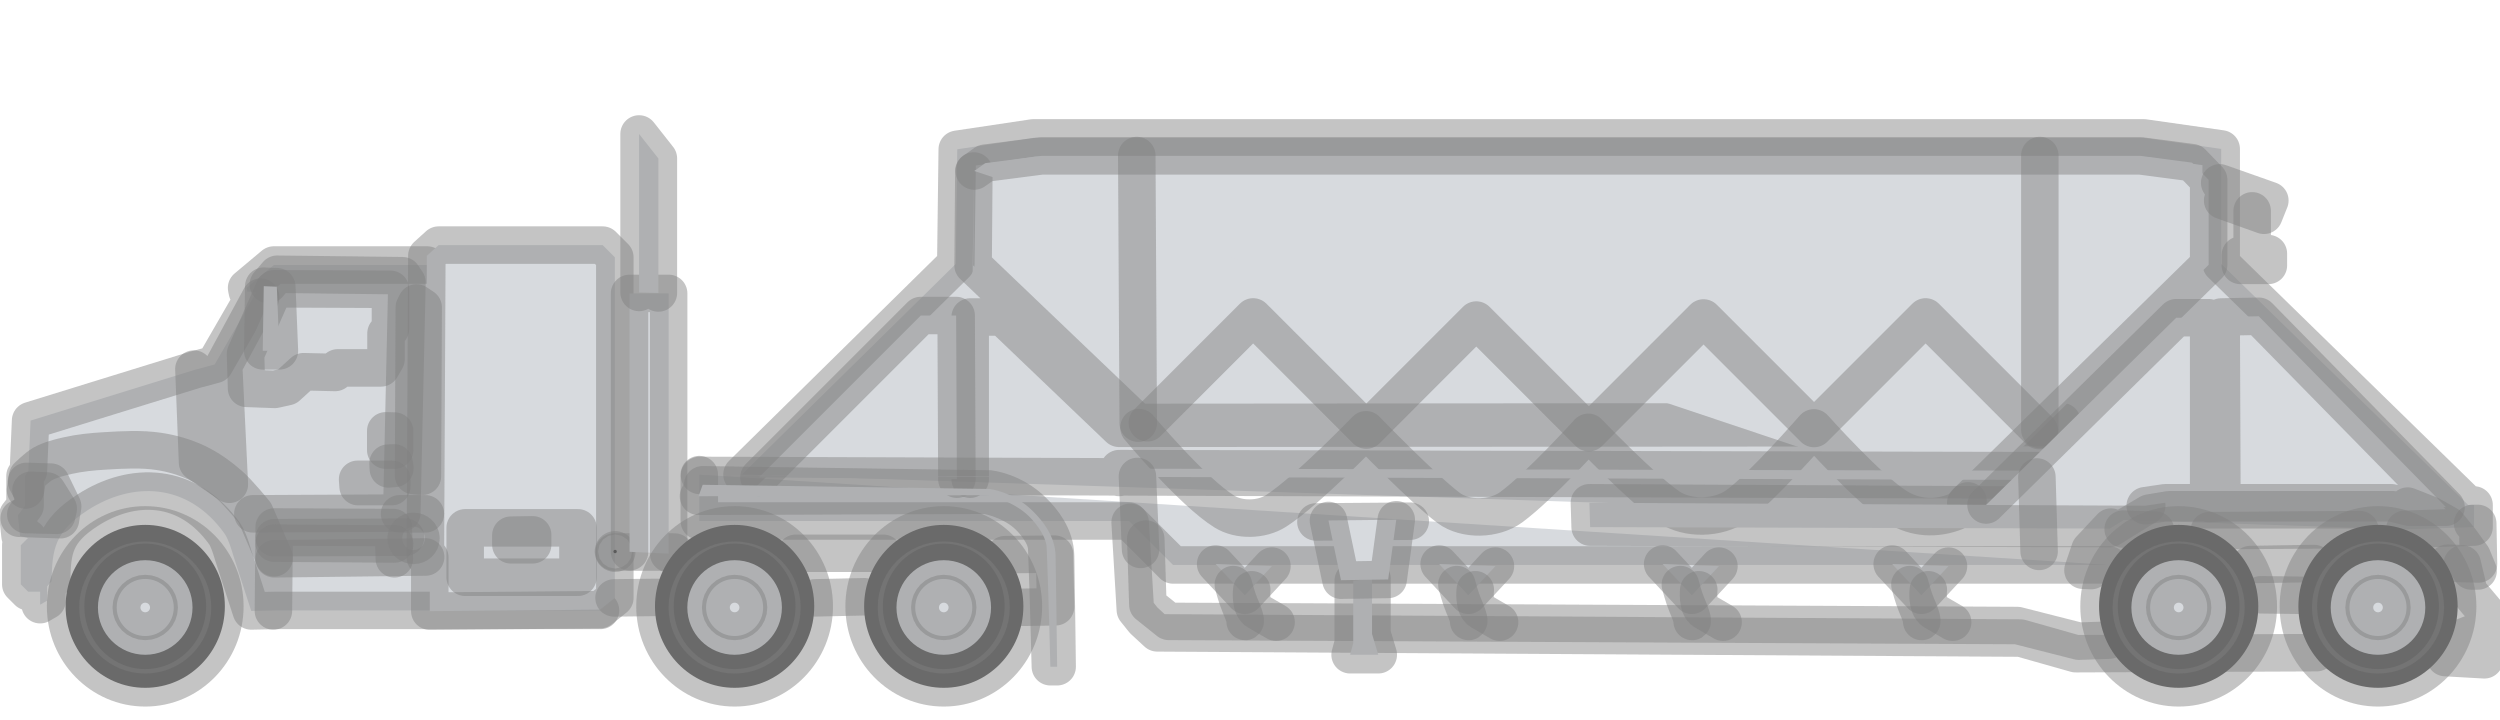
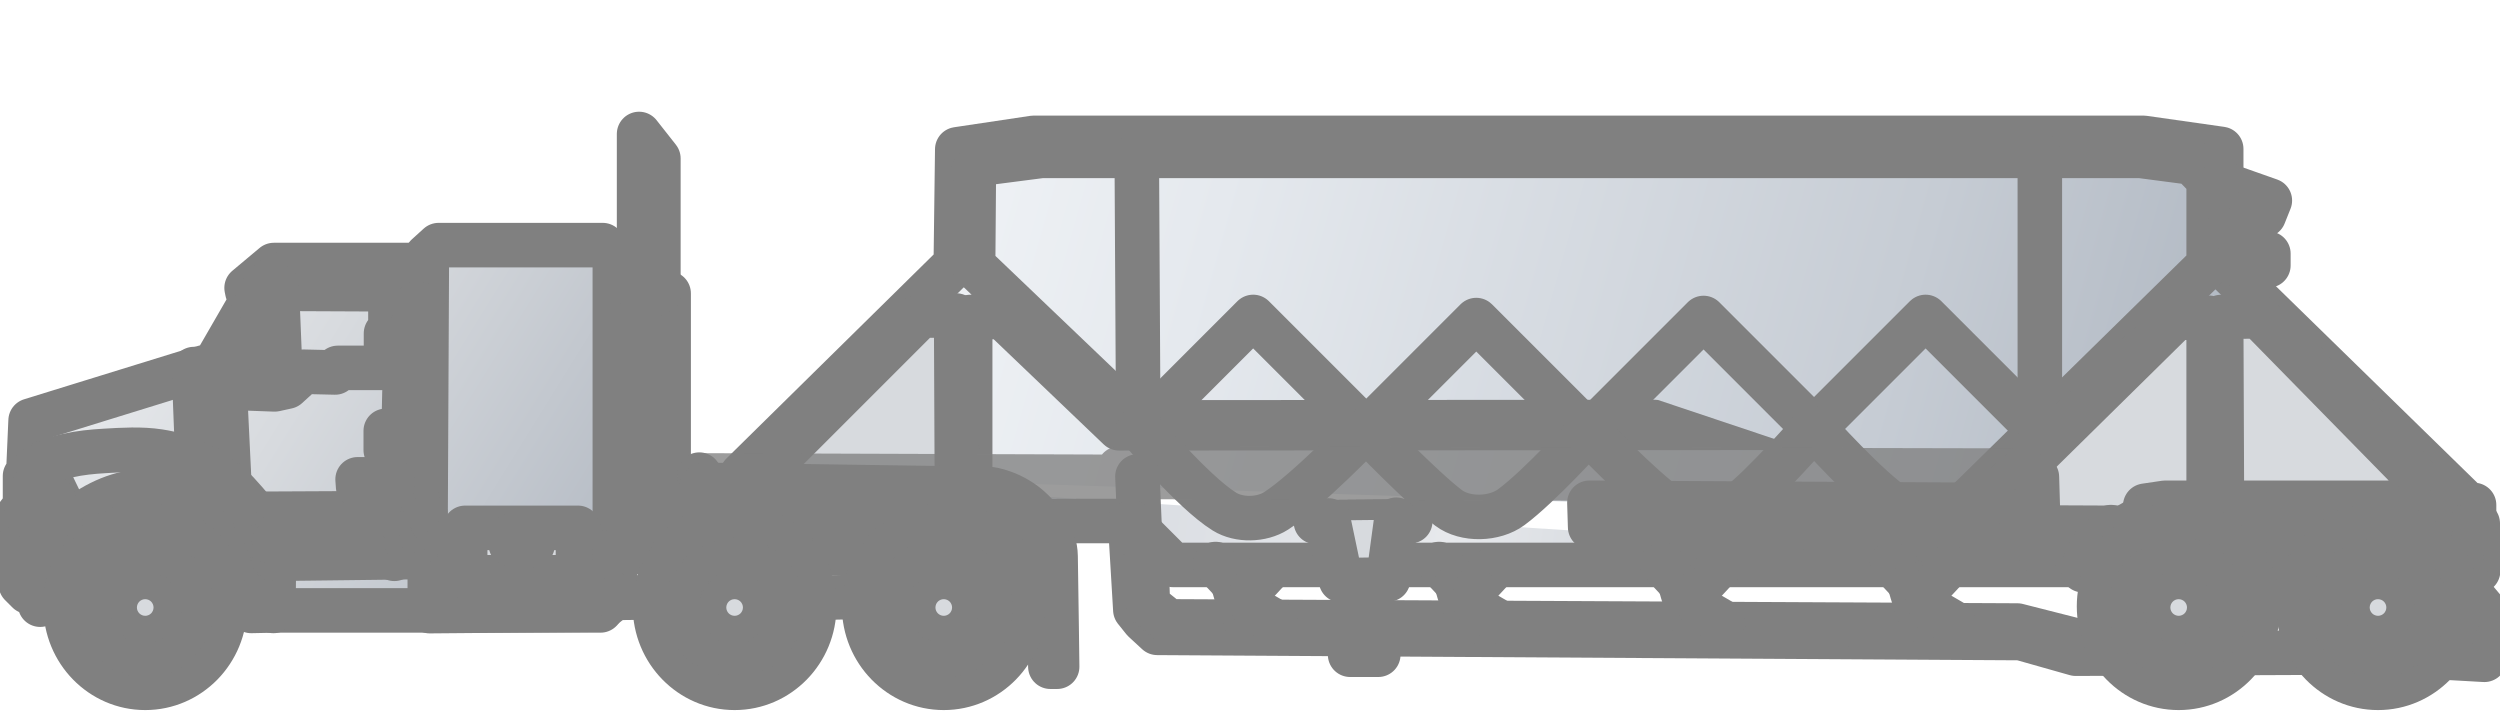
- <svg xmlns="http://www.w3.org/2000/svg" viewBox="0 0 219 63" preserveAspectRatio="xMidYMid meet" kewidth="100" keheight="28.767" eType="TruckSide" stroke="#808080" stroke-width="3.285" stroke-linejoin="round" stroke-linecap="round" fill="#D7DADE">
+ <svg xmlns="http://www.w3.org/2000/svg" viewBox="0 0 219 63" preserveAspectRatio="xMidYMid meet" kewidth="100" keheight="28.767" eType="TruckSide" stroke="#808080" stroke-width="3.9" stroke-linejoin="round" stroke-linecap="round" fill="#D7DADE">
  <defs id="defs1">
    <linearGradient id="linearGradient117">
      <stop id="stop117" offset="0.369" stop-color="#e7e9ec" stop-opacity="1" style="stop-color:#e7e9ec;stop-opacity:1" />
      <stop id="stop118" offset="1" stop-color="#b8bdc4" stop-opacity="0" style="stop-color:#b8bdc4;stop-opacity:0" />
    </linearGradient>
    <linearGradient id="linearGradient112">
      <stop id="stop112" offset="0.564" stop-color="#b8bdc4" stop-opacity="1" style="stop-color:#b8bdc4;stop-opacity:1" />
      <stop id="stop113" offset="0.99" stop-color="#b8bdc4" stop-opacity="0" style="stop-color:#b8bdc4;stop-opacity:0" />
    </linearGradient>
    <linearGradient id="linearGradient110">
      <stop id="stop110" offset="0" stop-color="#e7e9ec" stop-opacity="1" style="stop-color:#e7e9ec;stop-opacity:1" />
      <stop id="stop111" offset="0.354" stop-color="#e7e9ec" stop-opacity="0" style="stop-color:#e7e9ec;stop-opacity:0" />
    </linearGradient>
    <linearGradient id="linearGradient108">
      <stop id="stop108" offset="0.389" stop-color="#e7e9ec" stop-opacity="1" style="stop-color:#e7e9ec;stop-opacity:1" />
      <stop id="stop109" offset="0.842" stop-color="#b8bdc4" stop-opacity="0" style="stop-color:#b8bdc4;stop-opacity:0" />
    </linearGradient>
    <linearGradient id="linearGradient106">
      <stop id="stop106" offset="0" stop-color="#e7e9ec" stop-opacity="1" style="stop-color:#e7e9ec;stop-opacity:1" />
      <stop id="stop107" offset="1" stop-color="#b8bdc4" stop-opacity="0" style="stop-color:#b8bdc4;stop-opacity:0" />
    </linearGradient>
    <linearGradient id="linearGradient104">
      <stop id="stop104" offset="0" stop-color="#e7e9ec" stop-opacity="1" style="stop-color:#e7e9ec;stop-opacity:1" />
      <stop id="stop105" offset="0.394" stop-color="#e7e9ec" stop-opacity="0" style="stop-color:#e7e9ec;stop-opacity:0" />
    </linearGradient>
    <linearGradient gradient-units="userSpaceOnUse" href="#linearGradient104" id="linearGradient105" x1="61.209" x2="184.757" y1="45.558" y2="45.558" />
    <linearGradient gradient-units="userSpaceOnUse" href="#linearGradient106" id="linearGradient107" x1="85.317" x2="193.529" y1="28.853" y2="28.853" />
    <linearGradient gradient-units="userSpaceOnUse" href="#linearGradient108" id="linearGradient109" x1="84.936" x2="180.749" y1="28.479" y2="28.479" />
    <linearGradient gradient-units="userSpaceOnUse" href="#linearGradient110" id="linearGradient111" x1="64.964" x2="216.777" y1="29.222" y2="29.222" />
    <linearGradient gradient-units="userSpaceOnUse" href="#linearGradient112" id="linearGradient113" x1="173.941" x2="214.392" y1="36.067" y2="36.067" />
    <linearGradient gradient-units="userSpaceOnUse" href="#linearGradient117" id="linearGradient118" x1="116.322" x2="122.362" y1="48.198" y2="48.198" />
+     <linearGradient id="truckCabGradient" x1="0" x2="58" y1="18" y2="54" gradientUnits="userSpaceOnUse">
+       <stop offset="0" stop-color="#F4F6F8" />
+       <stop offset="0.46" stop-color="#D7DADE" />
+       <stop offset="1" stop-color="#AEB5BF" />
+     </linearGradient>
+     <linearGradient id="truckTrailerGradient" x1="62" x2="215" y1="13" y2="56" gradientUnits="userSpaceOnUse">
+       <stop offset="0" stop-color="#F8FAFC" />
+       <stop offset="0.28" stop-color="#E5E9EE" />
+       <stop offset="0.66" stop-color="#C6CCD4" />
+       <stop offset="1" stop-color="#9FA8B4" />
+     </linearGradient>
+     <linearGradient id="truckLowerGradient" x1="60" x2="188" y1="41" y2="58" gradientUnits="userSpaceOnUse">
+       <stop offset="0" stop-color="#C9CED6" />
+       <stop offset="0.52" stop-color="#E7E9EC" />
+       <stop offset="1" stop-color="#A6AFBA" />
+     </linearGradient>
+     <radialGradient id="truckTireGradient" cx="50%" cy="45%" r="62%">
+       <stop offset="0" stop-color="#5E6268" />
+       <stop offset="0.55" stop-color="#2F343A" />
+       <stop offset="1" stop-color="#111827" />
+     </radialGradient>
  </defs>
  <g id="layer1">
-     <g id="g118" stroke="#808080" stroke-opacity="0.463">
-       <g id="g119" stroke="#808080" stroke-width="3.285" stroke-dasharray="none" stroke-opacity="0.463">
-         <path d="M 37.423,23.216 H 23.991 l -2.389,2.002 0.065,0.323 0.807,0.032 -3.669,6.355 -1.724,0.462 -14.4,4.452 -0.194,4.424 -0.294,0.425 v 2.627 L 1.564,45.14 1.758,46.943 2.453,47.129 1.822,47.76 v 3.43 l 0.642,0.642 H 3.516 V 52.97 L 4.12,52.622 v -1.25 l 0.401,-0.457 c 0.037,-2.814 0.287,-4.364 3.155,-6.22 3.894,-2.52 8.766,-2.48 12.005,2.064 0.378,0.536 0.731,1.827 0.731,1.827 l 1.598,4.932 2.192,-0.046 h 28.403" id="body" fill="#D7DADE" stroke="#808080" stroke-width="3.285" stroke-dasharray="none" stroke-opacity="0.463" />
-         <ellipse cx="12.722" cy="53.116" id="path12" rx="6.975" ry="7.136" fill="#575757" stroke="#808080" stroke-width="3.285" stroke-dasharray="none" stroke-opacity="0.463" />
-         <path d="m 37.391,22.409 -0.129,26.413 h 0.387 v 4.714 l 14.918,-0.129 1.292,-1.033 V 22.538 L 52.793,21.472 H 38.424 Z" id="path1" fill="#D7DADE" stroke="#808080" stroke-width="3.285" stroke-dasharray="none" stroke-opacity="0.463" />
-         <path d="m 40.749,46.239 v 4.327 h 9.881 v -4.327 z" id="path6" fill="#D7DADE" stroke="#808080" stroke-width="3.285" stroke-dasharray="none" stroke-opacity="0.463" />
-         <path d="m 44.753,46.884 v 0.84 h 1.905 v -0.872 z" id="path7" fill="transparent" stroke="#808080" stroke-width="3.285" stroke-dasharray="none" stroke-opacity="0.463" />
-         <path d="m 34.202,25.344 v 3.47 l -0.388,0.388 v 2.26 l -0.442,0.765 h -3.782 l -0.232,0.401 -2.771,-0.065 -1.437,1.308 -1.085,0.239 -2.466,-0.091 -0.091,-3.014 2.512,-5.708 z" id="path9" fill="#D7DADE" stroke="#808080" stroke-width="3.285" stroke-dasharray="none" stroke-opacity="0.463" />
-         <path d="m 22.832,26.029 -3.242,5.982 0.502,10.411 -2.786,-1.918 -0.32,-8.174" id="path10" fill="transparent" stroke="#808080" stroke-width="3.285" stroke-dasharray="none" stroke-opacity="0.463" />
-         <path d="m 24.019,48.861 -1.69,-3.927 c 0,0 -1.399,-1.738 -2.238,-2.466 C 19.231,41.721 18.29,41.04 17.261,40.55 16.213,40.051 15.075,39.72 13.928,39.545 12.363,39.307 10.759,39.407 9.179,39.5 8.091,39.563 6.999,39.669 5.936,39.911 5.185,40.082 4.418,40.267 3.744,40.641 3.243,40.919 2.42,41.737 2.42,41.737 l -0.183,1.187" id="path11" fill="transparent" stroke="#808080" stroke-width="3.285" stroke-dasharray="none" stroke-opacity="0.463" />
-         <path d="m 1.679,45.399 3.616,0.129 0.194,-1.162 -1.033,-2.131 -2.131,-0.065 0.646,1.162 -0.258,1.614 z" id="path19" fill="transparent" stroke="#808080" stroke-width="3.285" stroke-dasharray="none" stroke-opacity="0.463" />
-         <path d="m 2.712,42.945 1.421,0.065 0.969,1.55 -0.129,0.581 -2.712,-0.065 v 0" id="path20" fill="transparent" stroke="#808080" stroke-width="3.285" stroke-dasharray="none" stroke-opacity="0.463" />
-         <path d="m 23.507,24.927 0.775,-0.904 10.978,0.129 0.387,0.581 -0.452,20.213 v 0 l -13.045,0.065" id="path22" fill="transparent" stroke="#808080" stroke-width="3.285" stroke-dasharray="none" stroke-opacity="0.463" />
-         <path d="m 35.002,45.012 h 2.26" id="path23" fill="transparent" stroke="#808080" stroke-width="3.285" stroke-dasharray="none" stroke-opacity="0.463" />
-         <path d="m 36.293,26.929 -0.065,14.724 0.775,0.065 0.065,-14.789 -0.581,-0.387 z" id="path24" fill="transparent" stroke="#808080" stroke-width="3.285" stroke-dasharray="none" stroke-opacity="0.463" />
-         <path d="m 23.951,53.518 0.069,-7.352 10.434,0.046 0.091,2.74" id="path25" fill="transparent" stroke="#808080" stroke-width="3.285" stroke-dasharray="none" stroke-opacity="0.463" />
-         <path d="M 37.285,48.792 24.019,48.952" id="path26" fill="transparent" stroke="#808080" stroke-width="3.285" stroke-dasharray="none" stroke-opacity="0.463" />
-         <path d="m 24.019,47.103 11.507,-0.046" id="path27" fill="transparent" stroke="#808080" stroke-width="3.285" stroke-dasharray="none" stroke-opacity="0.463" />
-         <path d="m 24.019,47.582 10.548,0.069" id="path28" fill="transparent" stroke="#808080" stroke-width="3.285" stroke-dasharray="none" stroke-opacity="0.463" />
-         <ellipse cx="36.226" cy="47.16" id="path29" rx="0.648" ry="0.614" fill="transparent" stroke="#808080" stroke-width="3.285" stroke-dasharray="none" stroke-opacity="0.463" />
-         <path d="m 33.792,37.741 v 1.69 h 0.776 v -1.667 z" id="path30" fill="transparent" stroke="#808080" stroke-width="3.285" stroke-dasharray="none" stroke-opacity="0.463" />
-         <path d="m 33.997,40.573 0.023,0.502 0.571,-0.046 -0.069,-0.479 z" id="path31" fill="transparent" stroke="#808080" stroke-width="3.285" stroke-dasharray="none" stroke-opacity="0.463" />
-         <path d="m 31.326,41.988 0.046,0.639 h 2.945 v -0.639 z" id="path32" fill="transparent" stroke="#808080" stroke-width="3.285" stroke-dasharray="none" stroke-opacity="0.463" />
-         <path d="m 23.106,25.07 -0.091,5.662 h 1.461 l -0.228,-5.617 z" id="path33" fill="#D7DADE" stroke="#808080" stroke-width="3.285" stroke-dasharray="none" stroke-opacity="0.463" />
-         <circle cx="53.884" cy="48.313" id="path36" r="0.15" fill="#000000" stroke="#808080" stroke-width="3.285" stroke-dasharray="none" stroke-opacity="0.463" />
-         <path d="m 53.792,48.358 h 5.297" id="path37" fill="transparent" stroke="#808080" stroke-width="3.285" stroke-dasharray="none" stroke-opacity="0.463" />
-         <path d="m 53.792,52.377 3.744,-0.046" id="path38" fill="transparent" stroke="#808080" stroke-width="3.285" stroke-dasharray="none" stroke-opacity="0.463" />
-         <path d="M 55.15,48.337 V 25.702 h 3.423 v 22.796" id="path39" fill="#D7DADE" stroke="#808080" stroke-width="3.285" stroke-dasharray="none" stroke-opacity="0.463" />
-         <path d="m 61.259,41.577 v 4.064 H 98.909 l 3.847,3.847 h 82.001" id="path49" stroke="#808080" stroke-width="3.285" stroke-dasharray="none" stroke-opacity="0.463" fill="#D7DADE" />
-         <path d="M 55.984,25.618 V 11.736 l 1.69,2.146 v 11.781 m 13.718,26.71 4.327,-0.097" id="path40" fill="#D7DADE" stroke="#808080" stroke-width="3.285" stroke-dasharray="none" stroke-opacity="0.463" />
-         <path d="m 69.713,48.466 h 7.653" id="path41" fill="transparent" stroke="#808080" stroke-width="3.285" stroke-dasharray="none" stroke-opacity="0.463" />
-         <circle cx="12.722" cy="53.216" id="ellipse43" r="4.143" fill="#D7DADE" stroke="#808080" stroke-width="3.285" stroke-dasharray="none" stroke-opacity="0.463" />
-         <circle cx="12.722" cy="53.216" id="ellipse44" r="1.221" fill="#D7DADE" stroke="#808080" stroke-width="3.285" stroke-dasharray="none" stroke-opacity="0.463" />
-         <path d="M 64.999,41.557 83.727,23.119 83.856,13.077 90.54,12.076 h 97.232 l 6.805,0.969 V 23.119 l 21.634,21.117 h 0.517 v 1.937 l -6.07,0.194" id="path50" stroke="#808080" stroke-width="3.285" stroke-dasharray="none" stroke-opacity="0.463" fill="#D7DADE" />
-         <path d="m 85.309,14.982 -0.065,8.266 14.401,13.755 80.982,-0.065 0.065,0.517 -82.661,0.065 -10.203,-9.751 h -2.841 v 14.207" id="path51" stroke="#808080" stroke-width="3.285" stroke-dasharray="none" stroke-opacity="0.463" fill="#D7DADE" />
-         <path d="M 83.823,41.976 83.759,27.64 H 80.659 L 66.484,41.815" id="path52" fill="#D7DADE" stroke="#808080" stroke-width="3.285" stroke-dasharray="none" stroke-opacity="0.463" />
-         <path d="m 85.346,14.978 0.959,-0.685 4.932,-0.639 h 96.26 l 4.521,0.594 1.461,1.507 v 7.443 l -21.28,20.869" id="path53" stroke="#808080" stroke-width="3.285" stroke-dasharray="none" stroke-opacity="0.463" fill="#D7DADE" />
-         <path d="m 99.581,13.626 0.129,23.442" id="path54" fill="#D7DADE" stroke="#808080" stroke-width="3.285" stroke-dasharray="none" stroke-opacity="0.463" />
-         <path d="m 100.507,37.034 9.27,-9.27 9.909,9.909 9.635,-9.635 9.863,9.863 10.046,-10.046 9.681,9.681 9.772,-9.772 9.955,9.955" id="path55" fill="transparent" stroke="#808080" stroke-width="3.285" stroke-dasharray="none" stroke-opacity="0.463" />
-         <path d="m 178.69,13.626 v 24.001" id="path56" fill="#D7DADE" stroke="#808080" stroke-width="3.285" stroke-dasharray="none" stroke-opacity="0.463" />
-         <path d="m 88.041,48.587 4.338,-0.046 0.091,4.612 -2.831,0.046" id="path61" fill="transparent" stroke="#808080" stroke-width="3.285" stroke-dasharray="none" stroke-opacity="0.463" />
-         <path d="m 99.774,37.456 c 0,0 4.661,5.607 7.491,7.362 1.281,0.794 3.251,0.747 4.521,-0.065 2.678,-1.712 7.879,-7.104 7.879,-7.104 0,0 4.957,5.135 7.233,6.845 1.463,1.099 4.017,1.022 5.489,-0.065 2.509,-1.852 6.748,-6.555 6.748,-6.555 0,0 4.633,4.862 7.039,6.522 1.639,1.131 4.346,1.05 5.974,-0.097 2.101,-1.48 6.748,-6.813 6.748,-6.813 0,0 4.89,5.47 7.297,6.942 1.589,0.971 3.405,1.077 5.134,0.387 0.571,-0.228 1.066,-0.936 1.066,-0.936" id="path62" fill="transparent" stroke="#808080" stroke-width="3.285" stroke-dasharray="none" stroke-opacity="0.463" />
-         <path d="m 61.281,41.646 119.549,0.411 -0.046,-0.822 -82.744,-0.183 v 0.776" id="path63" fill="#D7DADE" stroke="#808080" stroke-width="3.285" stroke-dasharray="none" stroke-opacity="0.463" />
-         <path d="m 115.273,45.722 8.266,-0.065" id="path64" fill="transparent" stroke="#808080" stroke-width="3.285" stroke-dasharray="none" stroke-opacity="0.463" />
-         <path d="m 139.232,44.043 0.065,2.131 45.528,0.129 3.229,-2.002 v 0 z" id="path66" fill="#D7DADE" stroke="#808080" stroke-width="3.285" stroke-dasharray="none" stroke-opacity="0.463" />
-         <path d="m 173.976,44.237 16.661,-16.403 h 2.841 v 16.274 l 1.162,-0.065 -0.065,-16.274 3.294,-0.065 16.403,16.726 h -3.229 l -1.55,-0.387 h -19.826 l -1.744,0.258" id="path67" stroke="#808080" stroke-width="3.285" stroke-dasharray="none" stroke-opacity="0.463" fill="#D7DADE" />
-         <path d="m 184.922,46.174 -1.841,1.97 -0.614,1.808 0.71,0.032 0.646,-1.518 1.97,-2.067 2.486,-1.453 1.744,-0.291 h 19.567 l 2.163,0.614 2.067,1.033 1.356,1.744 1.292,1.97 h 0.614 l -0.517,-1.259 -1.001,-1.388 -1.13,-1.388 -1.55,-0.872 -1.97,-0.775" id="path68" fill="transparent" stroke="#808080" stroke-width="3.285" stroke-dasharray="none" stroke-opacity="0.463" />
-         <path d="m 185.99,46.349 2.831,0.091" id="path69" fill="transparent" stroke="#808080" stroke-width="3.285" stroke-dasharray="none" stroke-opacity="0.463" />
-         <path d="m 193.525,46.486 13.197,-0.091" id="path70" fill="transparent" stroke="#808080" stroke-width="3.285" stroke-dasharray="none" stroke-opacity="0.463" />
-         <path d="m 197.132,49.454 5.571,-0.091" id="path71" fill="transparent" stroke="#808080" stroke-width="3.285" stroke-dasharray="none" stroke-opacity="0.463" />
-         <path d="m 198.046,52.103 3.653,0.046" id="path72" fill="transparent" stroke="#808080" stroke-width="3.285" stroke-dasharray="none" stroke-opacity="0.463" />
-         <path d="m 99.639,41.737 0.274,6.393" id="path73" fill="transparent" stroke="#808080" stroke-width="3.285" stroke-dasharray="none" stroke-opacity="0.463" />
-         <path d="m 99,45.756 0.457,7.672 0.731,0.913 1.187,1.096 75.62,0.457 4.84,1.37 21.097,-0.091" id="path74" fill="transparent" stroke="#808080" stroke-width="3.285" stroke-dasharray="none" stroke-opacity="0.463" />
-         <path d="m 100.37,47.217 0.183,5.754 1.827,1.461 74.341,0.365 5.388,1.37 2.649,-0.091" id="path75" fill="transparent" stroke="#808080" stroke-width="3.285" stroke-dasharray="none" stroke-opacity="0.463" />
-         <path d="m 118.544,50.87 v 5.48 l -0.274,1.005 h 2.466 l -0.548,-1.827 v -4.84" id="path76" fill="#D7DADE" stroke="#808080" stroke-width="3.285" stroke-dasharray="none" stroke-opacity="0.463" />
-         <path d="m 122.313,45.528 -0.71,5.231 -4.133,0.065 -1.098,-5.231" id="path65" stroke="#808080" stroke-width="3.285" stroke-dasharray="none" stroke-opacity="0.463" fill="#D7DADE" />
-         <path d="m 106.489,49.409 2.557,2.74 2.375,-2.557" id="path77" fill="#D7DADE" stroke="#808080" stroke-width="3.285" stroke-dasharray="none" stroke-opacity="0.463" />
-         <path d="m 108.041,51.211 c 0,0 0.315,1.189 0.56,1.75 0.61,1.397 0.473,1.479 0.473,1.479 v 0" id="path78" fill="transparent" stroke="#808080" stroke-width="3.285" stroke-dasharray="none" stroke-opacity="0.463" />
-         <path d="m 109.655,51.663 c 0,0 -0.185,1.491 0.496,1.888 l 1.635,0.953" id="path79" fill="transparent" stroke="#808080" stroke-width="3.285" stroke-dasharray="none" stroke-opacity="0.463" />
-         <path d="m 126.068,49.409 2.557,2.74 2.375,-2.557" id="path80" fill="#D7DADE" stroke="#808080" stroke-width="3.285" stroke-dasharray="none" stroke-opacity="0.463" />
-         <path d="m 127.62,51.211 c 0,0 0.315,1.189 0.56,1.75 0.61,1.397 0.473,1.479 0.473,1.479 v 0" id="path81" fill="transparent" stroke="#808080" stroke-width="3.285" stroke-dasharray="none" stroke-opacity="0.463" />
-         <path d="m 129.234,51.663 c 0,0 -0.185,1.491 0.496,1.888 l 1.635,0.953" id="path82" fill="transparent" stroke="#808080" stroke-width="3.285" stroke-dasharray="none" stroke-opacity="0.463" />
-         <path d="m 145.647,49.409 2.557,2.74 2.375,-2.557" id="path83" fill="#D7DADE" stroke="#808080" stroke-width="3.285" stroke-dasharray="none" stroke-opacity="0.463" />
-         <path d="m 147.199,51.211 c 0,0 0.315,1.189 0.56,1.75 0.61,1.397 0.473,1.479 0.473,1.479 v 0" id="path84" fill="transparent" stroke="#808080" stroke-width="3.285" stroke-dasharray="none" stroke-opacity="0.463" />
-         <path d="m 148.813,51.663 c 0,0 -0.185,1.491 0.496,1.888 l 1.635,0.953" id="path85" fill="transparent" stroke="#808080" stroke-width="3.285" stroke-dasharray="none" stroke-opacity="0.463" />
-         <path d="m 165.756,49.409 2.557,2.74 2.375,-2.557" id="path86" fill="#D7DADE" stroke="#808080" stroke-width="3.285" stroke-dasharray="none" stroke-opacity="0.463" />
-         <path d="m 167.307,51.211 c 0,0 0.315,1.189 0.56,1.75 0.61,1.397 0.473,1.479 0.473,1.479 v 0" id="path87" fill="transparent" stroke="#808080" stroke-width="3.285" stroke-dasharray="none" stroke-opacity="0.463" />
-         <path d="m 168.922,51.663 c 0,0 -0.185,1.491 0.496,1.888 l 1.635,0.953" id="path88" fill="transparent" stroke="#808080" stroke-width="3.285" stroke-dasharray="none" stroke-opacity="0.463" />
-         <path d="m 178.432,41.783 0.194,6.522" id="path89" fill="transparent" stroke="#808080" stroke-width="3.285" stroke-dasharray="none" stroke-opacity="0.463" />
-         <path d="m 194.447,16.016 4.391,1.55 -0.517,1.292 -3.616,-1.292" id="path90" fill="transparent" stroke="#808080" stroke-width="3.285" stroke-dasharray="none" stroke-opacity="0.463" />
-         <path d="m 197.289,18.47 v 3.875 h -1.033 v 0.904 h 2.454 v -1.033 h -1.873" id="path91" fill="transparent" stroke="#808080" stroke-width="3.285" stroke-dasharray="none" stroke-opacity="0.463" />
-         <path d="m 61.555,42.468 25.115,0.365 c 0,0 2.085,0.228 3.802,1.935 0.881,0.875 1.968,2.207 1.997,3.956 0.06,3.549 0.137,9.681 0.137,9.681 h -0.594 c 0,0 -0.16,-6.504 -0.32,-10.411 -0.047,-1.149 -1.181,-2.482 -1.878,-3.058 -1.502,-1.243 -3.419,-1.554 -3.419,-1.554 l -25.207,0.091" id="path92" fill="#D7DADE" stroke="#808080" stroke-width="3.285" stroke-dasharray="none" stroke-opacity="0.463" />
-         <path d="m 216.598,45.851 h 0.452 l 0.065,3.552 -2.712,-0.065" id="path95" fill="transparent" stroke="#808080" stroke-width="3.285" stroke-dasharray="none" stroke-opacity="0.463" />
-         <path d="m 215.694,49.403 0.581,2.454 2.067,2.454 -0.065,2.26 -0.581,-0.065 0.065,-1.485 -2.777,1.098 -0.775,1.485 3.423,0.194 0.258,-2.454" id="path96" fill="transparent" stroke="#808080" stroke-width="3.285" stroke-dasharray="none" stroke-opacity="0.463" />
-         <ellipse cx="64.352" cy="53.116" id="ellipse96" rx="6.975" ry="7.136" fill="#575757" stroke="#808080" stroke-width="3.285" stroke-dasharray="none" stroke-opacity="0.463" />
-         <circle cx="64.352" cy="53.216" id="circle96" r="4.143" fill="#D7DADE" stroke="#808080" stroke-width="3.285" stroke-dasharray="none" stroke-opacity="0.463" />
-         <circle cx="64.352" cy="53.216" id="circle97" r="1.221" fill="#D7DADE" stroke="#808080" stroke-width="3.285" stroke-dasharray="none" stroke-opacity="0.463" />
-         <ellipse cx="82.673" cy="53.116" id="ellipse97" rx="6.975" ry="7.136" fill="#575757" stroke="#808080" stroke-width="3.285" stroke-dasharray="none" stroke-opacity="0.463" />
-         <circle cx="82.673" cy="53.216" id="circle98" r="4.143" fill="#D7DADE" stroke="#808080" stroke-width="3.285" stroke-dasharray="none" stroke-opacity="0.463" />
-         <circle cx="82.673" cy="53.216" id="circle99" r="1.221" fill="#D7DADE" stroke="#808080" stroke-width="3.285" stroke-dasharray="none" stroke-opacity="0.463" />
-         <ellipse cx="190.852" cy="53.116" id="ellipse99" rx="6.975" ry="7.136" fill="#575757" stroke="#808080" stroke-width="3.285" stroke-dasharray="none" stroke-opacity="0.463" />
-         <circle cx="190.852" cy="53.216" id="circle100" r="4.143" fill="#D7DADE" stroke="#808080" stroke-width="3.285" stroke-dasharray="none" stroke-opacity="0.463" />
-         <circle cx="190.852" cy="53.216" id="circle101" r="1.221" fill="#D7DADE" stroke="#808080" stroke-width="3.285" stroke-dasharray="none" stroke-opacity="0.463" />
-         <ellipse cx="208.314" cy="53.116" id="ellipse101" rx="6.975" ry="7.136" fill="#575757" stroke="#808080" stroke-width="3.285" stroke-dasharray="none" stroke-opacity="0.463" />
-         <circle cx="208.314" cy="53.216" id="circle102" r="4.143" fill="#D7DADE" stroke="#808080" stroke-width="3.285" stroke-dasharray="none" stroke-opacity="0.463" />
-         <circle cx="208.314" cy="53.216" id="circle103" r="1.221" fill="#D7DADE" stroke="#808080" stroke-width="3.285" stroke-dasharray="none" stroke-opacity="0.463" />
+     <g id="g118" stroke="#808080" stroke-opacity="1">
+       <g id="g119" stroke="#808080" stroke-width="3.9" stroke-dasharray="none" stroke-opacity="1">
+         <path d="M 37.423,23.216 H 23.991 l -2.389,2.002 0.065,0.323 0.807,0.032 -3.669,6.355 -1.724,0.462 -14.4,4.452 -0.194,4.424 -0.294,0.425 v 2.627 L 1.564,45.14 1.758,46.943 2.453,47.129 1.822,47.76 v 3.43 l 0.642,0.642 H 3.516 V 52.97 L 4.12,52.622 v -1.25 l 0.401,-0.457 c 0.037,-2.814 0.287,-4.364 3.155,-6.22 3.894,-2.52 8.766,-2.48 12.005,2.064 0.378,0.536 0.731,1.827 0.731,1.827 l 1.598,4.932 2.192,-0.046 h 28.403" id="body" fill="url(#truckCabGradient)" stroke="#808080" stroke-width="3.9" stroke-dasharray="none" stroke-opacity="1" />
+         <ellipse cx="12.722" cy="53.116" id="path12" rx="6.975" ry="7.136" fill="url(#truckTireGradient)" stroke="#808080" stroke-width="3.9" stroke-dasharray="none" stroke-opacity="1" />
+         <path d="m 37.391,22.409 -0.129,26.413 h 0.387 v 4.714 l 14.918,-0.129 1.292,-1.033 V 22.538 L 52.793,21.472 H 38.424 Z" id="path1" fill="url(#truckCabGradient)" stroke="#808080" stroke-width="3.9" stroke-dasharray="none" stroke-opacity="1" />
+         <path d="m 40.749,46.239 v 4.327 h 9.881 v -4.327 z" id="path6" fill="#D7DADE" stroke="#808080" stroke-width="3.9" stroke-dasharray="none" stroke-opacity="1" />
+         <path d="m 44.753,46.884 v 0.84 h 1.905 v -0.872 z" id="path7" fill="transparent" stroke="#808080" stroke-width="3.9" stroke-dasharray="none" stroke-opacity="1" />
+         <path d="m 34.202,25.344 v 3.47 l -0.388,0.388 v 2.26 l -0.442,0.765 h -3.782 l -0.232,0.401 -2.771,-0.065 -1.437,1.308 -1.085,0.239 -2.466,-0.091 -0.091,-3.014 2.512,-5.708 z" id="path9" fill="url(#truckCabGradient)" stroke="#808080" stroke-width="3.9" stroke-dasharray="none" stroke-opacity="1" />
+         <path d="m 22.832,26.029 -3.242,5.982 0.502,10.411 -2.786,-1.918 -0.32,-8.174" id="path10" fill="transparent" stroke="#808080" stroke-width="3.9" stroke-dasharray="none" stroke-opacity="1" />
+         <path d="m 24.019,48.861 -1.69,-3.927 c 0,0 -1.399,-1.738 -2.238,-2.466 C 19.231,41.721 18.29,41.04 17.261,40.55 16.213,40.051 15.075,39.72 13.928,39.545 12.363,39.307 10.759,39.407 9.179,39.5 8.091,39.563 6.999,39.669 5.936,39.911 5.185,40.082 4.418,40.267 3.744,40.641 3.243,40.919 2.42,41.737 2.42,41.737 l -0.183,1.187" id="path11" fill="transparent" stroke="#808080" stroke-width="3.9" stroke-dasharray="none" stroke-opacity="1" />
+         <path d="m 1.679,45.399 3.616,0.129 0.194,-1.162 -1.033,-2.131 -2.131,-0.065 0.646,1.162 -0.258,1.614 z" id="path19" fill="transparent" stroke="#808080" stroke-width="3.9" stroke-dasharray="none" stroke-opacity="1" />
+         <path d="m 2.712,42.945 1.421,0.065 0.969,1.55 -0.129,0.581 -2.712,-0.065 v 0" id="path20" fill="transparent" stroke="#808080" stroke-width="3.9" stroke-dasharray="none" stroke-opacity="1" />
+         <path d="m 23.507,24.927 0.775,-0.904 10.978,0.129 0.387,0.581 -0.452,20.213 v 0 l -13.045,0.065" id="path22" fill="transparent" stroke="#808080" stroke-width="3.9" stroke-dasharray="none" stroke-opacity="1" />
+         <path d="m 35.002,45.012 h 2.26" id="path23" fill="transparent" stroke="#808080" stroke-width="3.9" stroke-dasharray="none" stroke-opacity="1" />
+         <path d="m 36.293,26.929 -0.065,14.724 0.775,0.065 0.065,-14.789 -0.581,-0.387 z" id="path24" fill="transparent" stroke="#808080" stroke-width="3.9" stroke-dasharray="none" stroke-opacity="1" />
+         <path d="m 23.951,53.518 0.069,-7.352 10.434,0.046 0.091,2.74" id="path25" fill="transparent" stroke="#808080" stroke-width="3.9" stroke-dasharray="none" stroke-opacity="1" />
+         <path d="M 37.285,48.792 24.019,48.952" id="path26" fill="transparent" stroke="#808080" stroke-width="3.9" stroke-dasharray="none" stroke-opacity="1" />
+         <path d="m 24.019,47.103 11.507,-0.046" id="path27" fill="transparent" stroke="#808080" stroke-width="3.9" stroke-dasharray="none" stroke-opacity="1" />
+         <path d="m 24.019,47.582 10.548,0.069" id="path28" fill="transparent" stroke="#808080" stroke-width="3.9" stroke-dasharray="none" stroke-opacity="1" />
+         <ellipse cx="36.226" cy="47.16" id="path29" rx="0.648" ry="0.614" fill="transparent" stroke="#808080" stroke-width="3.9" stroke-dasharray="none" stroke-opacity="1" />
+         <path d="m 33.792,37.741 v 1.69 h 0.776 v -1.667 z" id="path30" fill="transparent" stroke="#808080" stroke-width="3.9" stroke-dasharray="none" stroke-opacity="1" />
+         <path d="m 33.997,40.573 0.023,0.502 0.571,-0.046 -0.069,-0.479 z" id="path31" fill="transparent" stroke="#808080" stroke-width="3.9" stroke-dasharray="none" stroke-opacity="1" />
+         <path d="m 31.326,41.988 0.046,0.639 h 2.945 v -0.639 z" id="path32" fill="transparent" stroke="#808080" stroke-width="3.9" stroke-dasharray="none" stroke-opacity="1" />
+         <path d="m 23.106,25.07 -0.091,5.662 h 1.461 l -0.228,-5.617 z" id="path33" fill="#D7DADE" stroke="#808080" stroke-width="3.9" stroke-dasharray="none" stroke-opacity="1" />
+         <circle cx="53.884" cy="48.313" id="path36" r="0.15" fill="#000000" stroke="#808080" stroke-width="3.9" stroke-dasharray="none" stroke-opacity="1" />
+         <path d="m 53.792,48.358 h 5.297" id="path37" fill="transparent" stroke="#808080" stroke-width="3.9" stroke-dasharray="none" stroke-opacity="1" />
+         <path d="m 53.792,52.377 3.744,-0.046" id="path38" fill="transparent" stroke="#808080" stroke-width="3.9" stroke-dasharray="none" stroke-opacity="1" />
+         <path d="M 55.15,48.337 V 25.702 h 3.423 v 22.796" id="path39" fill="#D7DADE" stroke="#808080" stroke-width="3.9" stroke-dasharray="none" stroke-opacity="1" />
+         <path d="m 61.259,41.577 v 4.064 H 98.909 l 3.847,3.847 h 82.001" id="path49" stroke="#808080" stroke-width="3.9" stroke-dasharray="none" stroke-opacity="1" fill="url(#truckLowerGradient)" />
+         <path d="M 55.984,25.618 V 11.736 l 1.69,2.146 v 11.781 m 13.718,26.71 4.327,-0.097" id="path40" fill="#D7DADE" stroke="#808080" stroke-width="3.9" stroke-dasharray="none" stroke-opacity="1" />
+         <path d="m 69.713,48.466 h 7.653" id="path41" fill="transparent" stroke="#808080" stroke-width="3.9" stroke-dasharray="none" stroke-opacity="1" />
+         <circle cx="12.722" cy="53.216" id="ellipse43" r="4.143" fill="#D7DADE" stroke="#808080" stroke-width="3.9" stroke-dasharray="none" stroke-opacity="1" />
+         <circle cx="12.722" cy="53.216" id="ellipse44" r="1.221" fill="#D7DADE" stroke="#808080" stroke-width="3.9" stroke-dasharray="none" stroke-opacity="1" />
+         <path d="M 64.999,41.557 83.727,23.119 83.856,13.077 90.54,12.076 h 97.232 l 6.805,0.969 V 23.119 l 21.634,21.117 h 0.517 v 1.937 l -6.07,0.194" id="path50" stroke="#808080" stroke-width="3.9" stroke-dasharray="none" stroke-opacity="1" fill="url(#truckTrailerGradient)" />
+         <path d="m 85.309,14.982 -0.065,8.266 14.401,13.755 80.982,-0.065 0.065,0.517 -82.661,0.065 -10.203,-9.751 h -2.841 v 14.207" id="path51" stroke="#808080" stroke-width="3.9" stroke-dasharray="none" stroke-opacity="1" fill="url(#truckTrailerGradient)" />
+         <path d="M 83.823,41.976 83.759,27.64 H 80.659 L 66.484,41.815" id="path52" fill="#D7DADE" stroke="#808080" stroke-width="3.9" stroke-dasharray="none" stroke-opacity="1" />
+         <path d="m 85.346,14.978 0.959,-0.685 4.932,-0.639 h 96.26 l 4.521,0.594 1.461,1.507 v 7.443 l -21.28,20.869" id="path53" stroke="#808080" stroke-width="3.9" stroke-dasharray="none" stroke-opacity="1" fill="url(#truckTrailerGradient)" />
+         <path d="m 99.581,13.626 0.129,23.442" id="path54" fill="#D7DADE" stroke="#808080" stroke-width="3.9" stroke-dasharray="none" stroke-opacity="1" />
+         <path d="m 100.507,37.034 9.27,-9.27 9.909,9.909 9.635,-9.635 9.863,9.863 10.046,-10.046 9.681,9.681 9.772,-9.772 9.955,9.955" id="path55" fill="transparent" stroke="#808080" stroke-width="3.9" stroke-dasharray="none" stroke-opacity="1" />
+         <path d="m 178.69,13.626 v 24.001" id="path56" fill="#D7DADE" stroke="#808080" stroke-width="3.9" stroke-dasharray="none" stroke-opacity="1" />
+         <path d="m 88.041,48.587 4.338,-0.046 0.091,4.612 -2.831,0.046" id="path61" fill="transparent" stroke="#808080" stroke-width="3.9" stroke-dasharray="none" stroke-opacity="1" />
+         <path d="m 99.774,37.456 c 0,0 4.661,5.607 7.491,7.362 1.281,0.794 3.251,0.747 4.521,-0.065 2.678,-1.712 7.879,-7.104 7.879,-7.104 0,0 4.957,5.135 7.233,6.845 1.463,1.099 4.017,1.022 5.489,-0.065 2.509,-1.852 6.748,-6.555 6.748,-6.555 0,0 4.633,4.862 7.039,6.522 1.639,1.131 4.346,1.05 5.974,-0.097 2.101,-1.48 6.748,-6.813 6.748,-6.813 0,0 4.89,5.47 7.297,6.942 1.589,0.971 3.405,1.077 5.134,0.387 0.571,-0.228 1.066,-0.936 1.066,-0.936" id="path62" fill="transparent" stroke="#808080" stroke-width="3.9" stroke-dasharray="none" stroke-opacity="1" />
+         <path d="m 61.281,41.646 119.549,0.411 -0.046,-0.822 -82.744,-0.183 v 0.776" id="path63" fill="#F8FAFC" stroke="#808080" stroke-width="3.9" stroke-dasharray="none" stroke-opacity="1" opacity="0.78" />
+         <path d="m 115.273,45.722 8.266,-0.065" id="path64" fill="transparent" stroke="#808080" stroke-width="3.9" stroke-dasharray="none" stroke-opacity="1" />
+         <path d="m 139.232,44.043 0.065,2.131 45.528,0.129 3.229,-2.002 v 0 z" id="path66" fill="#D7DADE" stroke="#808080" stroke-width="3.9" stroke-dasharray="none" stroke-opacity="1" />
+         <path d="m 173.976,44.237 16.661,-16.403 h 2.841 v 16.274 l 1.162,-0.065 -0.065,-16.274 3.294,-0.065 16.403,16.726 h -3.229 l -1.55,-0.387 h -19.826 l -1.744,0.258" id="path67" stroke="#808080" stroke-width="3.9" stroke-dasharray="none" stroke-opacity="1" fill="#D7DADE" />
+         <path d="m 184.922,46.174 -1.841,1.97 -0.614,1.808 0.71,0.032 0.646,-1.518 1.97,-2.067 2.486,-1.453 1.744,-0.291 h 19.567 l 2.163,0.614 2.067,1.033 1.356,1.744 1.292,1.97 h 0.614 l -0.517,-1.259 -1.001,-1.388 -1.13,-1.388 -1.55,-0.872 -1.97,-0.775" id="path68" fill="transparent" stroke="#808080" stroke-width="3.9" stroke-dasharray="none" stroke-opacity="1" />
+         <path d="m 185.99,46.349 2.831,0.091" id="path69" fill="transparent" stroke="#808080" stroke-width="3.9" stroke-dasharray="none" stroke-opacity="1" />
+         <path d="m 193.525,46.486 13.197,-0.091" id="path70" fill="transparent" stroke="#808080" stroke-width="3.9" stroke-dasharray="none" stroke-opacity="1" />
+         <path d="m 197.132,49.454 5.571,-0.091" id="path71" fill="transparent" stroke="#808080" stroke-width="3.9" stroke-dasharray="none" stroke-opacity="1" />
+         <path d="m 198.046,52.103 3.653,0.046" id="path72" fill="transparent" stroke="#808080" stroke-width="3.9" stroke-dasharray="none" stroke-opacity="1" />
+         <path d="m 99.639,41.737 0.274,6.393" id="path73" fill="transparent" stroke="#808080" stroke-width="3.9" stroke-dasharray="none" stroke-opacity="1" />
+         <path d="m 99,45.756 0.457,7.672 0.731,0.913 1.187,1.096 75.62,0.457 4.84,1.37 21.097,-0.091" id="path74" fill="transparent" stroke="#808080" stroke-width="3.9" stroke-dasharray="none" stroke-opacity="1" />
+         <path d="m 100.37,47.217 0.183,5.754 1.827,1.461 74.341,0.365 5.388,1.37 2.649,-0.091" id="path75" fill="transparent" stroke="#808080" stroke-width="3.9" stroke-dasharray="none" stroke-opacity="1" />
+         <path d="m 118.544,50.87 v 5.48 l -0.274,1.005 h 2.466 l -0.548,-1.827 v -4.84" id="path76" fill="#D7DADE" stroke="#808080" stroke-width="3.9" stroke-dasharray="none" stroke-opacity="1" />
+         <path d="m 122.313,45.528 -0.71,5.231 -4.133,0.065 -1.098,-5.231" id="path65" stroke="#808080" stroke-width="3.9" stroke-dasharray="none" stroke-opacity="1" fill="#D7DADE" />
+         <path d="m 106.489,49.409 2.557,2.74 2.375,-2.557" id="path77" fill="#D7DADE" stroke="#808080" stroke-width="3.9" stroke-dasharray="none" stroke-opacity="1" />
+         <path d="m 108.041,51.211 c 0,0 0.315,1.189 0.56,1.75 0.61,1.397 0.473,1.479 0.473,1.479 v 0" id="path78" fill="transparent" stroke="#808080" stroke-width="3.9" stroke-dasharray="none" stroke-opacity="1" />
+         <path d="m 109.655,51.663 c 0,0 -0.185,1.491 0.496,1.888 l 1.635,0.953" id="path79" fill="transparent" stroke="#808080" stroke-width="3.9" stroke-dasharray="none" stroke-opacity="1" />
+         <path d="m 126.068,49.409 2.557,2.74 2.375,-2.557" id="path80" fill="#D7DADE" stroke="#808080" stroke-width="3.9" stroke-dasharray="none" stroke-opacity="1" />
+         <path d="m 127.62,51.211 c 0,0 0.315,1.189 0.56,1.75 0.61,1.397 0.473,1.479 0.473,1.479 v 0" id="path81" fill="transparent" stroke="#808080" stroke-width="3.9" stroke-dasharray="none" stroke-opacity="1" />
+         <path d="m 129.234,51.663 c 0,0 -0.185,1.491 0.496,1.888 l 1.635,0.953" id="path82" fill="transparent" stroke="#808080" stroke-width="3.9" stroke-dasharray="none" stroke-opacity="1" />
+         <path d="m 145.647,49.409 2.557,2.74 2.375,-2.557" id="path83" fill="#D7DADE" stroke="#808080" stroke-width="3.9" stroke-dasharray="none" stroke-opacity="1" />
+         <path d="m 147.199,51.211 c 0,0 0.315,1.189 0.56,1.75 0.61,1.397 0.473,1.479 0.473,1.479 v 0" id="path84" fill="transparent" stroke="#808080" stroke-width="3.9" stroke-dasharray="none" stroke-opacity="1" />
+         <path d="m 148.813,51.663 c 0,0 -0.185,1.491 0.496,1.888 l 1.635,0.953" id="path85" fill="transparent" stroke="#808080" stroke-width="3.9" stroke-dasharray="none" stroke-opacity="1" />
+         <path d="m 165.756,49.409 2.557,2.74 2.375,-2.557" id="path86" fill="#D7DADE" stroke="#808080" stroke-width="3.9" stroke-dasharray="none" stroke-opacity="1" />
+         <path d="m 167.307,51.211 c 0,0 0.315,1.189 0.56,1.75 0.61,1.397 0.473,1.479 0.473,1.479 v 0" id="path87" fill="transparent" stroke="#808080" stroke-width="3.9" stroke-dasharray="none" stroke-opacity="1" />
+         <path d="m 168.922,51.663 c 0,0 -0.185,1.491 0.496,1.888 l 1.635,0.953" id="path88" fill="transparent" stroke="#808080" stroke-width="3.9" stroke-dasharray="none" stroke-opacity="1" />
+         <path d="m 178.432,41.783 0.194,6.522" id="path89" fill="transparent" stroke="#808080" stroke-width="3.9" stroke-dasharray="none" stroke-opacity="1" />
+         <path d="m 194.447,16.016 4.391,1.55 -0.517,1.292 -3.616,-1.292" id="path90" fill="transparent" stroke="#808080" stroke-width="3.9" stroke-dasharray="none" stroke-opacity="1" />
+         <path d="m 197.289,18.47 v 3.875 h -1.033 v 0.904 h 2.454 v -1.033 h -1.873" id="path91" fill="transparent" stroke="#808080" stroke-width="3.9" stroke-dasharray="none" stroke-opacity="1" />
+         <path d="m 61.555,42.468 25.115,0.365 c 0,0 2.085,0.228 3.802,1.935 0.881,0.875 1.968,2.207 1.997,3.956 0.06,3.549 0.137,9.681 0.137,9.681 h -0.594 c 0,0 -0.16,-6.504 -0.32,-10.411 -0.047,-1.149 -1.181,-2.482 -1.878,-3.058 -1.502,-1.243 -3.419,-1.554 -3.419,-1.554 l -25.207,0.091" id="path92" fill="#D7DADE" stroke="#808080" stroke-width="3.9" stroke-dasharray="none" stroke-opacity="1" />
+         <path d="m 216.598,45.851 h 0.452 l 0.065,3.552 -2.712,-0.065" id="path95" fill="transparent" stroke="#808080" stroke-width="3.9" stroke-dasharray="none" stroke-opacity="1" />
+         <path d="m 215.694,49.403 0.581,2.454 2.067,2.454 -0.065,2.26 -0.581,-0.065 0.065,-1.485 -2.777,1.098 -0.775,1.485 3.423,0.194 0.258,-2.454" id="path96" fill="transparent" stroke="#808080" stroke-width="3.9" stroke-dasharray="none" stroke-opacity="1" />
+         <ellipse cx="64.352" cy="53.116" id="ellipse96" rx="6.975" ry="7.136" fill="url(#truckTireGradient)" stroke="#808080" stroke-width="3.9" stroke-dasharray="none" stroke-opacity="1" />
+         <circle cx="64.352" cy="53.216" id="circle96" r="4.143" fill="#D7DADE" stroke="#808080" stroke-width="3.9" stroke-dasharray="none" stroke-opacity="1" />
+         <circle cx="64.352" cy="53.216" id="circle97" r="1.221" fill="#D7DADE" stroke="#808080" stroke-width="3.9" stroke-dasharray="none" stroke-opacity="1" />
+         <ellipse cx="82.673" cy="53.116" id="ellipse97" rx="6.975" ry="7.136" fill="url(#truckTireGradient)" stroke="#808080" stroke-width="3.9" stroke-dasharray="none" stroke-opacity="1" />
+         <circle cx="82.673" cy="53.216" id="circle98" r="4.143" fill="#D7DADE" stroke="#808080" stroke-width="3.9" stroke-dasharray="none" stroke-opacity="1" />
+         <circle cx="82.673" cy="53.216" id="circle99" r="1.221" fill="#D7DADE" stroke="#808080" stroke-width="3.9" stroke-dasharray="none" stroke-opacity="1" />
+         <ellipse cx="190.852" cy="53.116" id="ellipse99" rx="6.975" ry="7.136" fill="url(#truckTireGradient)" stroke="#808080" stroke-width="3.9" stroke-dasharray="none" stroke-opacity="1" />
+         <circle cx="190.852" cy="53.216" id="circle100" r="4.143" fill="#D7DADE" stroke="#808080" stroke-width="3.9" stroke-dasharray="none" stroke-opacity="1" />
+         <circle cx="190.852" cy="53.216" id="circle101" r="1.221" fill="#D7DADE" stroke="#808080" stroke-width="3.9" stroke-dasharray="none" stroke-opacity="1" />
+         <ellipse cx="208.314" cy="53.116" id="ellipse101" rx="6.975" ry="7.136" fill="url(#truckTireGradient)" stroke="#808080" stroke-width="3.9" stroke-dasharray="none" stroke-opacity="1" />
+         <circle cx="208.314" cy="53.216" id="circle102" r="4.143" fill="#D7DADE" stroke="#808080" stroke-width="3.9" stroke-dasharray="none" stroke-opacity="1" />
+         <circle cx="208.314" cy="53.216" id="circle103" r="1.221" fill="#D7DADE" stroke="#808080" stroke-width="3.9" stroke-dasharray="none" stroke-opacity="1" />
      </g>
    </g>
  </g>
</svg>
